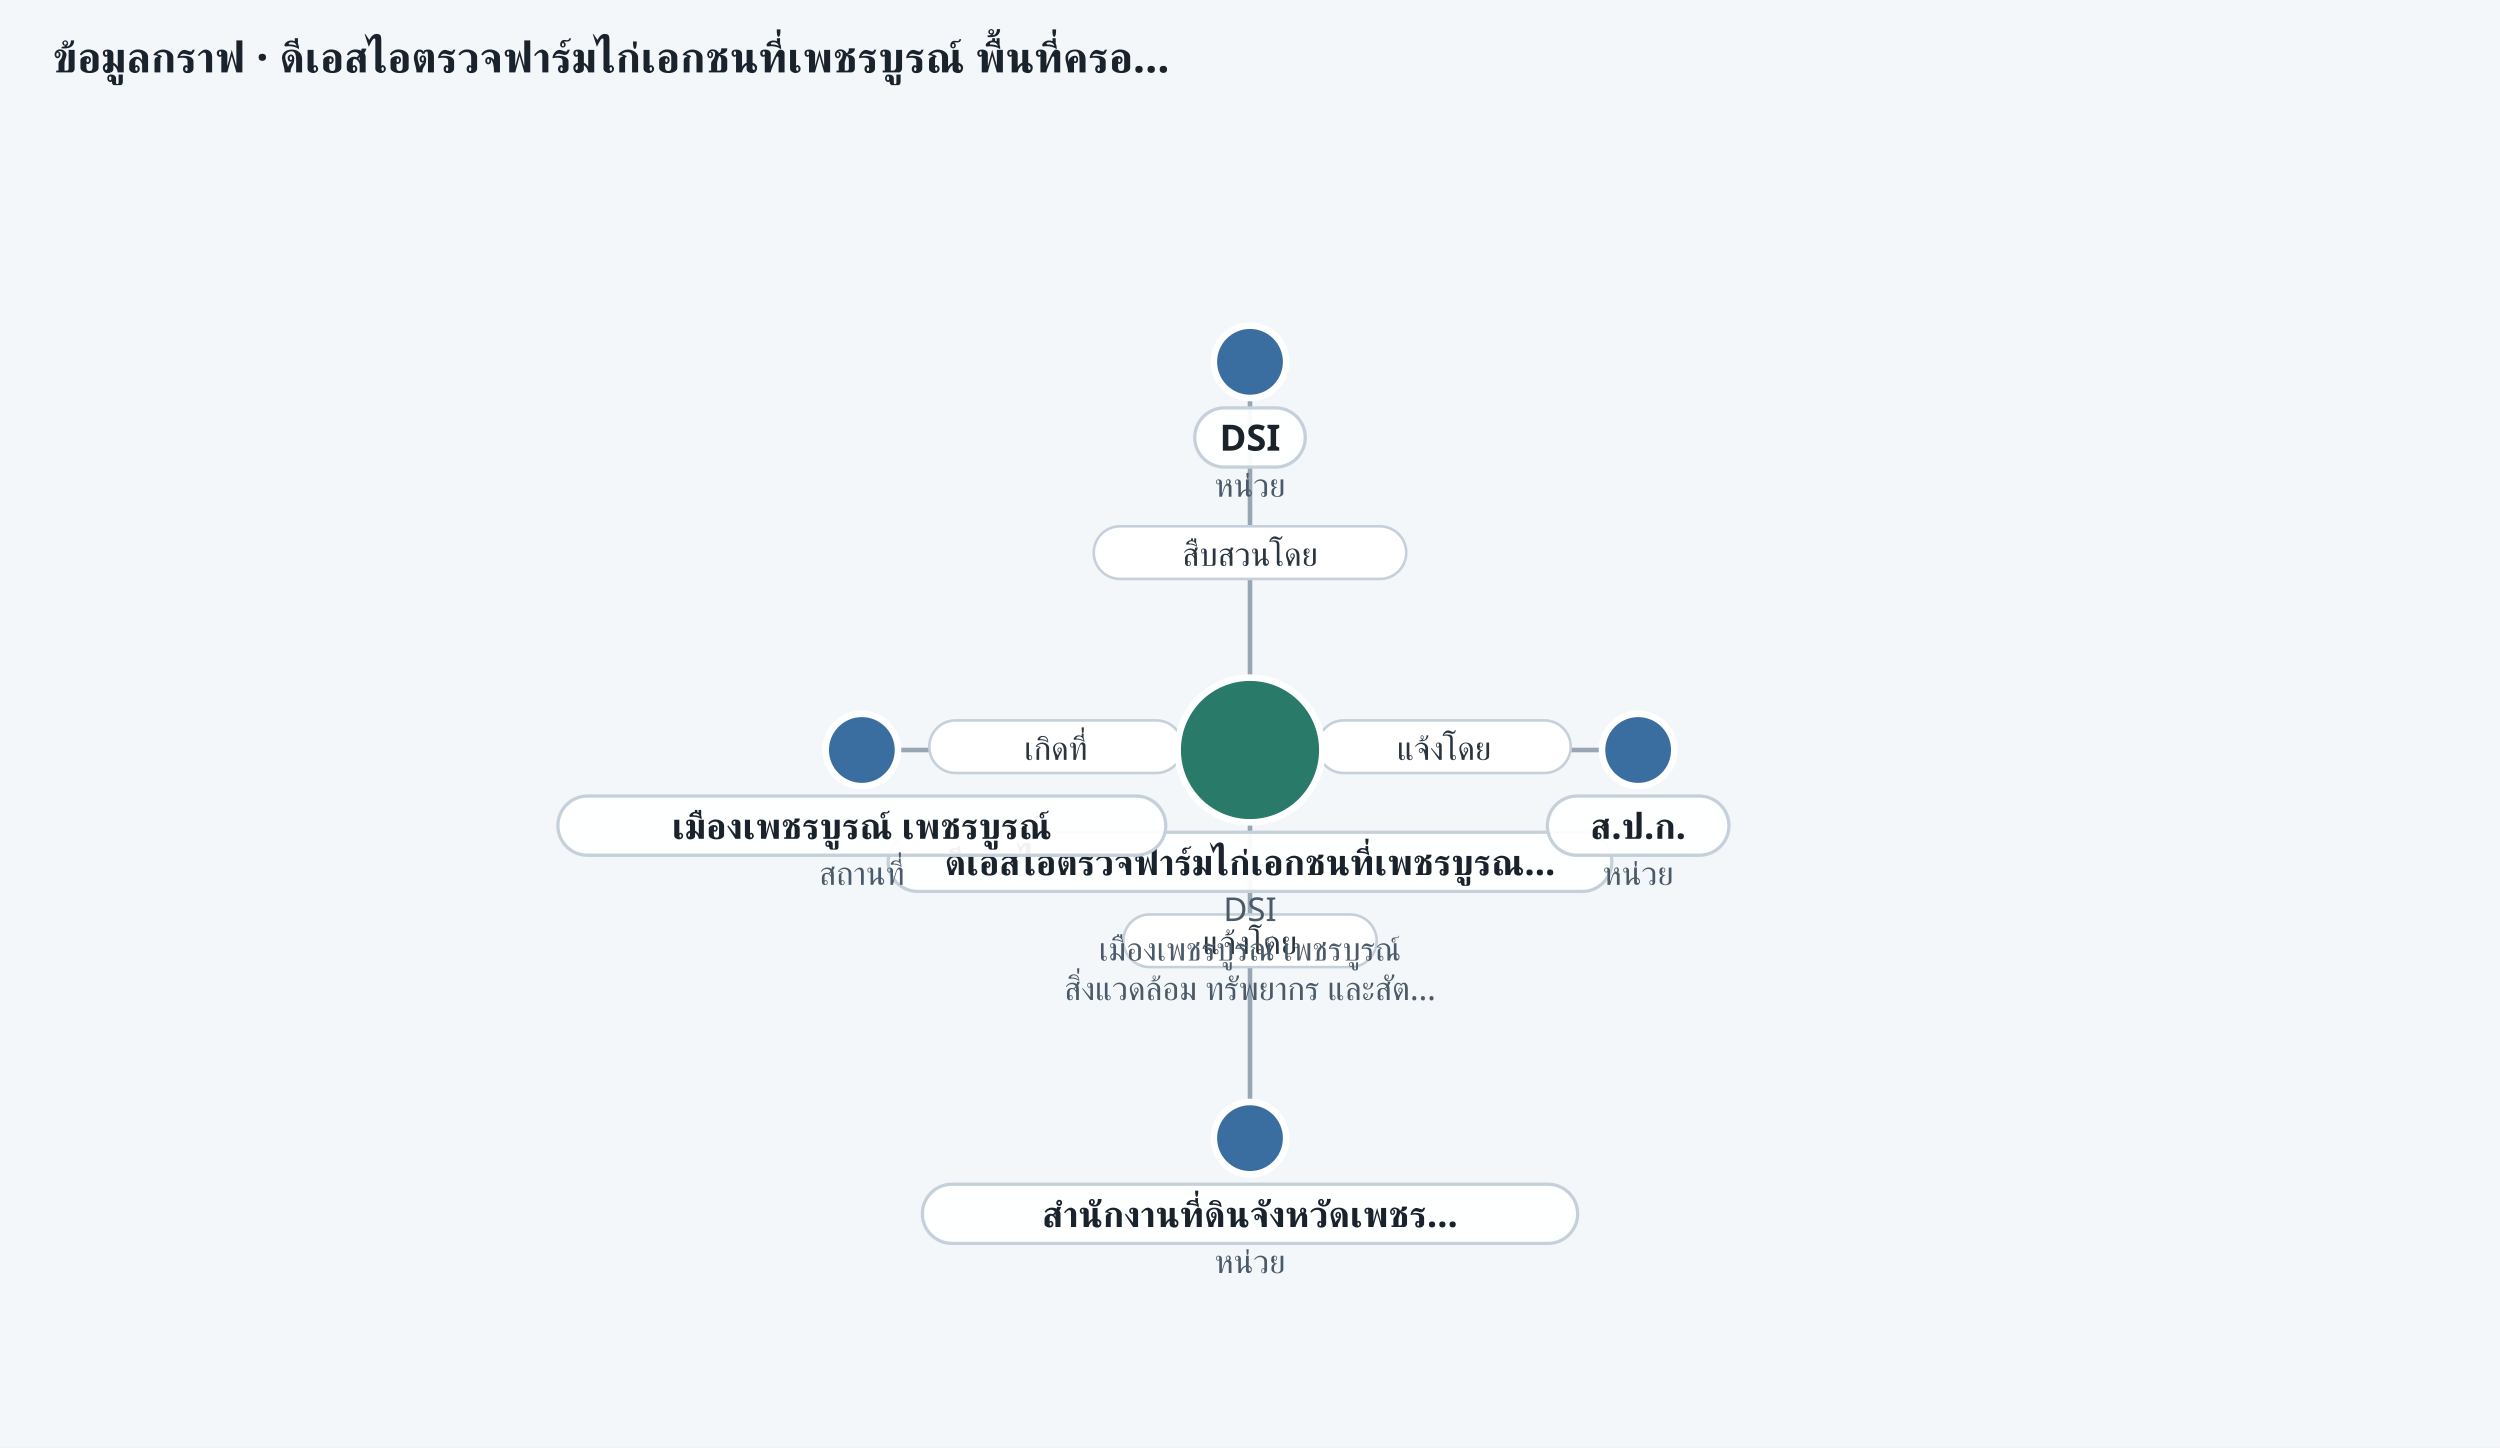
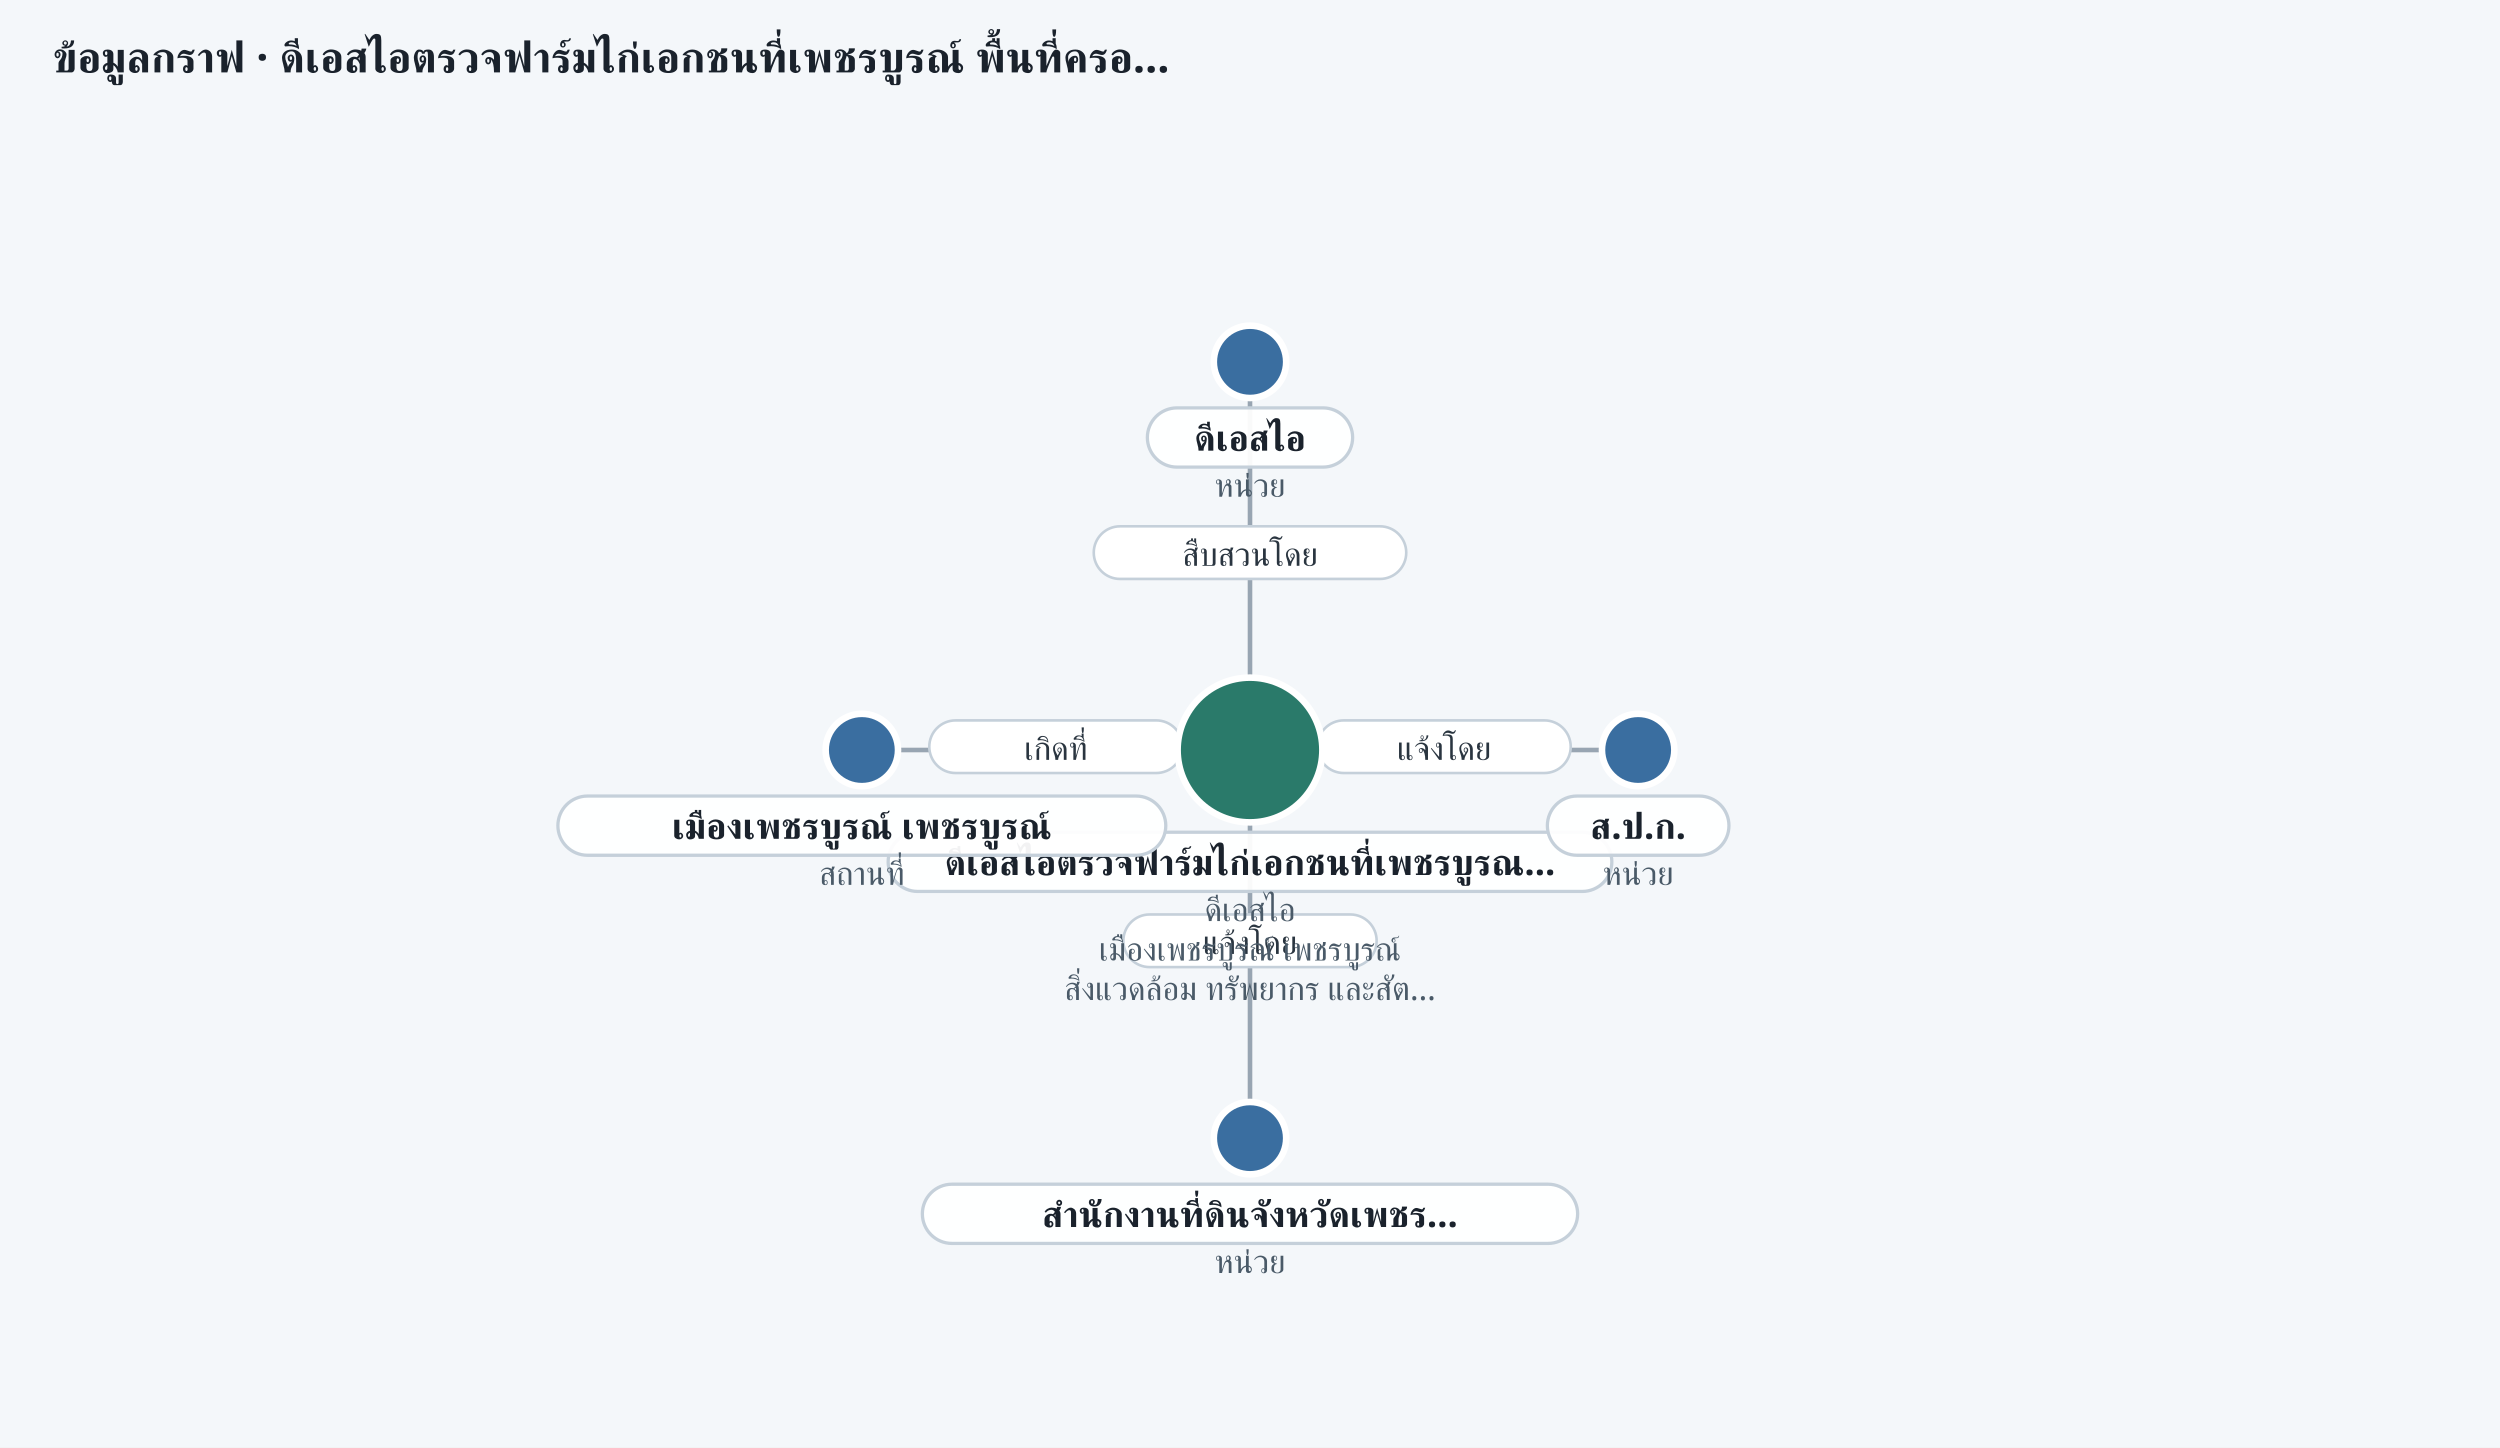
<svg xmlns="http://www.w3.org/2000/svg" width="760" height="440" viewBox="0 0 760 440" role="img" aria-label="ego graph 20261031-env-02">
  <rect width="100%" height="100%" fill="#f4f7fa" />
  <text x="16" y="22" font-size="13" font-weight="700" fill="#1a222c" font-family="Sarabun, Anuphan, sans-serif">ข้อมูลกราฟ · ดีเอสไอตรวจฟาร์มไก่เอกชนที่เพชรบูรณ์ พื้นที่ครอ…</text>
  <line x1="380.0" y1="228.0" x2="380.0" y2="110.0" stroke="#7a8a9a" stroke-width="1.4" opacity="0.75" />
  <rect x="332.5" y="160.0" width="95.0" height="16" rx="8" fill="#fff" stroke="#c5d0da" stroke-width="0.8" />
  <text x="380.0" y="172.0" text-anchor="middle" font-size="10" fill="#2a3540" font-family="Sarabun, Anuphan, sans-serif">สืบสวนโดย</text>
  <line x1="380.0" y1="228.0" x2="498.0" y2="228.0" stroke="#7a8a9a" stroke-width="1.4" opacity="0.75" />
  <rect x="400.5" y="219.0" width="77.0" height="16" rx="8" fill="#fff" stroke="#c5d0da" stroke-width="0.8" />
  <text x="439.0" y="231.0" text-anchor="middle" font-size="10" fill="#2a3540" font-family="Sarabun, Anuphan, sans-serif">แจ้งโดย</text>
  <line x1="380.0" y1="228.0" x2="380.0" y2="346.0" stroke="#7a8a9a" stroke-width="1.4" opacity="0.75" />
  <rect x="341.5" y="278.0" width="77.0" height="16" rx="8" fill="#fff" stroke="#c5d0da" stroke-width="0.8" />
  <text x="380.0" y="290.0" text-anchor="middle" font-size="10" fill="#2a3540" font-family="Sarabun, Anuphan, sans-serif">แจ้งโดย</text>
  <line x1="380.0" y1="228.0" x2="262.0" y2="228.0" stroke="#7a8a9a" stroke-width="1.4" opacity="0.75" />
  <rect x="282.5" y="219.0" width="77.0" height="16" rx="8" fill="#fff" stroke="#c5d0da" stroke-width="0.8" />
  <text x="321.0" y="231.0" text-anchor="middle" font-size="10" fill="#2a3540" font-family="Sarabun, Anuphan, sans-serif">เกิดที่</text>
  <circle cx="380.0" cy="228.0" r="22" fill="#2a7a6a" stroke="#fff" stroke-width="2" />
  <rect x="270.0" y="253.0" width="220.0" height="18" rx="9" fill="rgba(255,255,255,0.94)" stroke="#c5d0da" />
  <text x="380.0" y="266.0" text-anchor="middle" font-size="11" font-weight="600" fill="#1a222c" font-family="Sarabun, Anuphan, sans-serif">ดีเอสไอตรวจฟาร์มไก่เอกชนที่เพชรบูรณ…</text>
-   <text x="380.0" y="280.0" text-anchor="middle" font-size="10" fill="#4a5a68" font-family="Sarabun, Anuphan, sans-serif">DSI</text>
+   <text x="380.0" y="280.0" text-anchor="middle" font-size="10" fill="#4a5a68" font-family="Sarabun, Anuphan, sans-serif">ดีเอสไอ</text>
  <text x="380.0" y="292.0" text-anchor="middle" font-size="10" fill="#4a5a68" font-family="Sarabun, Anuphan, sans-serif">เมืองเพชรบูรณ์ เพชรบูรณ์</text>
  <text x="380.0" y="304.0" text-anchor="middle" font-size="10" fill="#4a5a68" font-family="Sarabun, Anuphan, sans-serif">สิ่งแวดล้อม ทรัพยากร และสัต…</text>
  <circle cx="380.0" cy="110.0" r="11" fill="#3a6ea0" stroke="#fff" stroke-width="2" />
-   <rect x="363.2" y="124.0" width="33.6" height="18" rx="9" fill="rgba(255,255,255,0.94)" stroke="#c5d0da" />
-   <text x="380.0" y="137.0" text-anchor="middle" font-size="11" font-weight="600" fill="#1a222c" font-family="Sarabun, Anuphan, sans-serif">DSI</text>
+   <rect x="348.8" y="124.0" width="62.4" height="18" rx="9" fill="rgba(255,255,255,0.94)" stroke="#c5d0da" />
+   <text x="380.0" y="137.0" text-anchor="middle" font-size="11" font-weight="600" fill="#1a222c" font-family="Sarabun, Anuphan, sans-serif">ดีเอสไอ</text>
  <text x="380.0" y="151.0" text-anchor="middle" font-size="10" fill="#4a5a68" font-family="Sarabun, Anuphan, sans-serif">หน่วย</text>
  <circle cx="498.0" cy="228.0" r="11" fill="#3a6ea0" stroke="#fff" stroke-width="2" />
  <rect x="470.4" y="242.0" width="55.2" height="18" rx="9" fill="rgba(255,255,255,0.94)" stroke="#c5d0da" />
  <text x="498.0" y="255.0" text-anchor="middle" font-size="11" font-weight="600" fill="#1a222c" font-family="Sarabun, Anuphan, sans-serif">ส.ป.ก.</text>
  <text x="498.0" y="269.0" text-anchor="middle" font-size="10" fill="#4a5a68" font-family="Sarabun, Anuphan, sans-serif">หน่วย</text>
  <circle cx="380.0" cy="346.0" r="11" fill="#3a6ea0" stroke="#fff" stroke-width="2" />
  <rect x="280.4" y="360.0" width="199.2" height="18" rx="9" fill="rgba(255,255,255,0.94)" stroke="#c5d0da" />
  <text x="380.0" y="373.0" text-anchor="middle" font-size="11" font-weight="600" fill="#1a222c" font-family="Sarabun, Anuphan, sans-serif">สำนักงานที่ดินจังหวัดเพชร…</text>
  <text x="380.0" y="387.0" text-anchor="middle" font-size="10" fill="#4a5a68" font-family="Sarabun, Anuphan, sans-serif">หน่วย</text>
  <circle cx="262.0" cy="228.0" r="11" fill="#3a6ea0" stroke="#fff" stroke-width="2" />
  <rect x="169.6" y="242.0" width="184.8" height="18" rx="9" fill="rgba(255,255,255,0.94)" stroke="#c5d0da" />
  <text x="262.0" y="255.0" text-anchor="middle" font-size="11" font-weight="600" fill="#1a222c" font-family="Sarabun, Anuphan, sans-serif">เมืองเพชรบูรณ์ เพชรบูรณ์</text>
  <text x="262.0" y="269.0" text-anchor="middle" font-size="10" fill="#4a5a68" font-family="Sarabun, Anuphan, sans-serif">สถานที่</text>
</svg>
